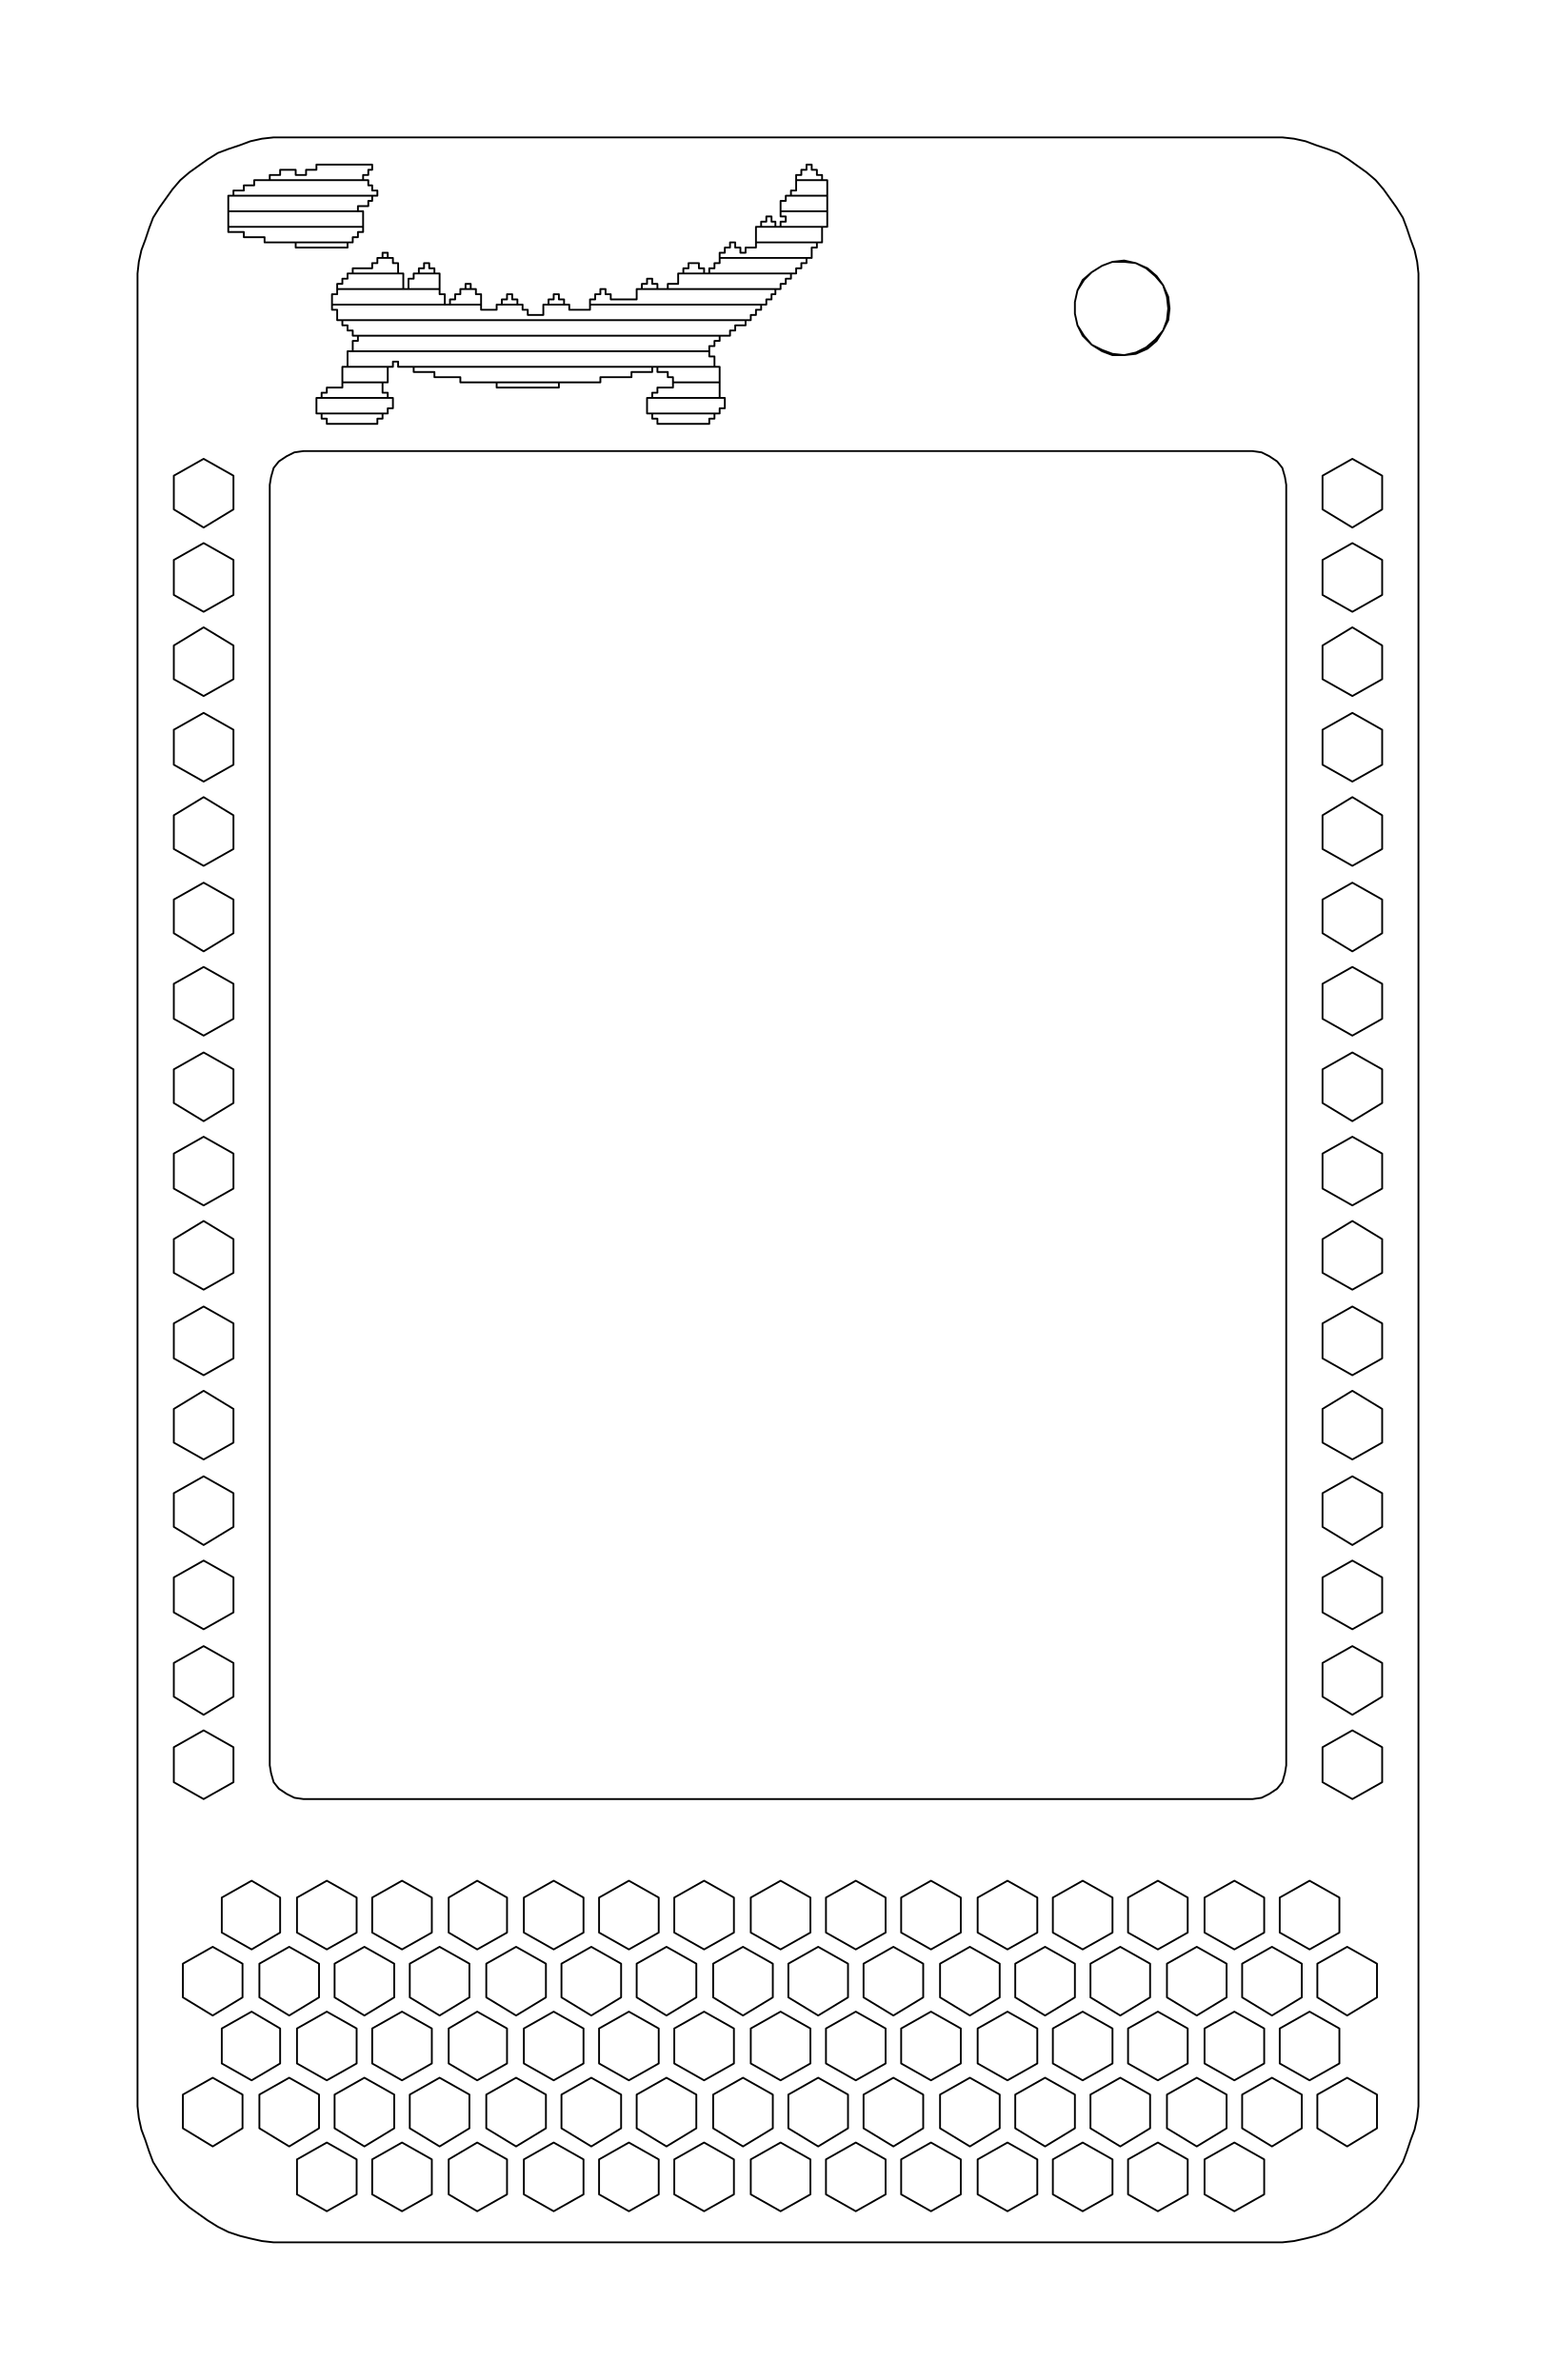
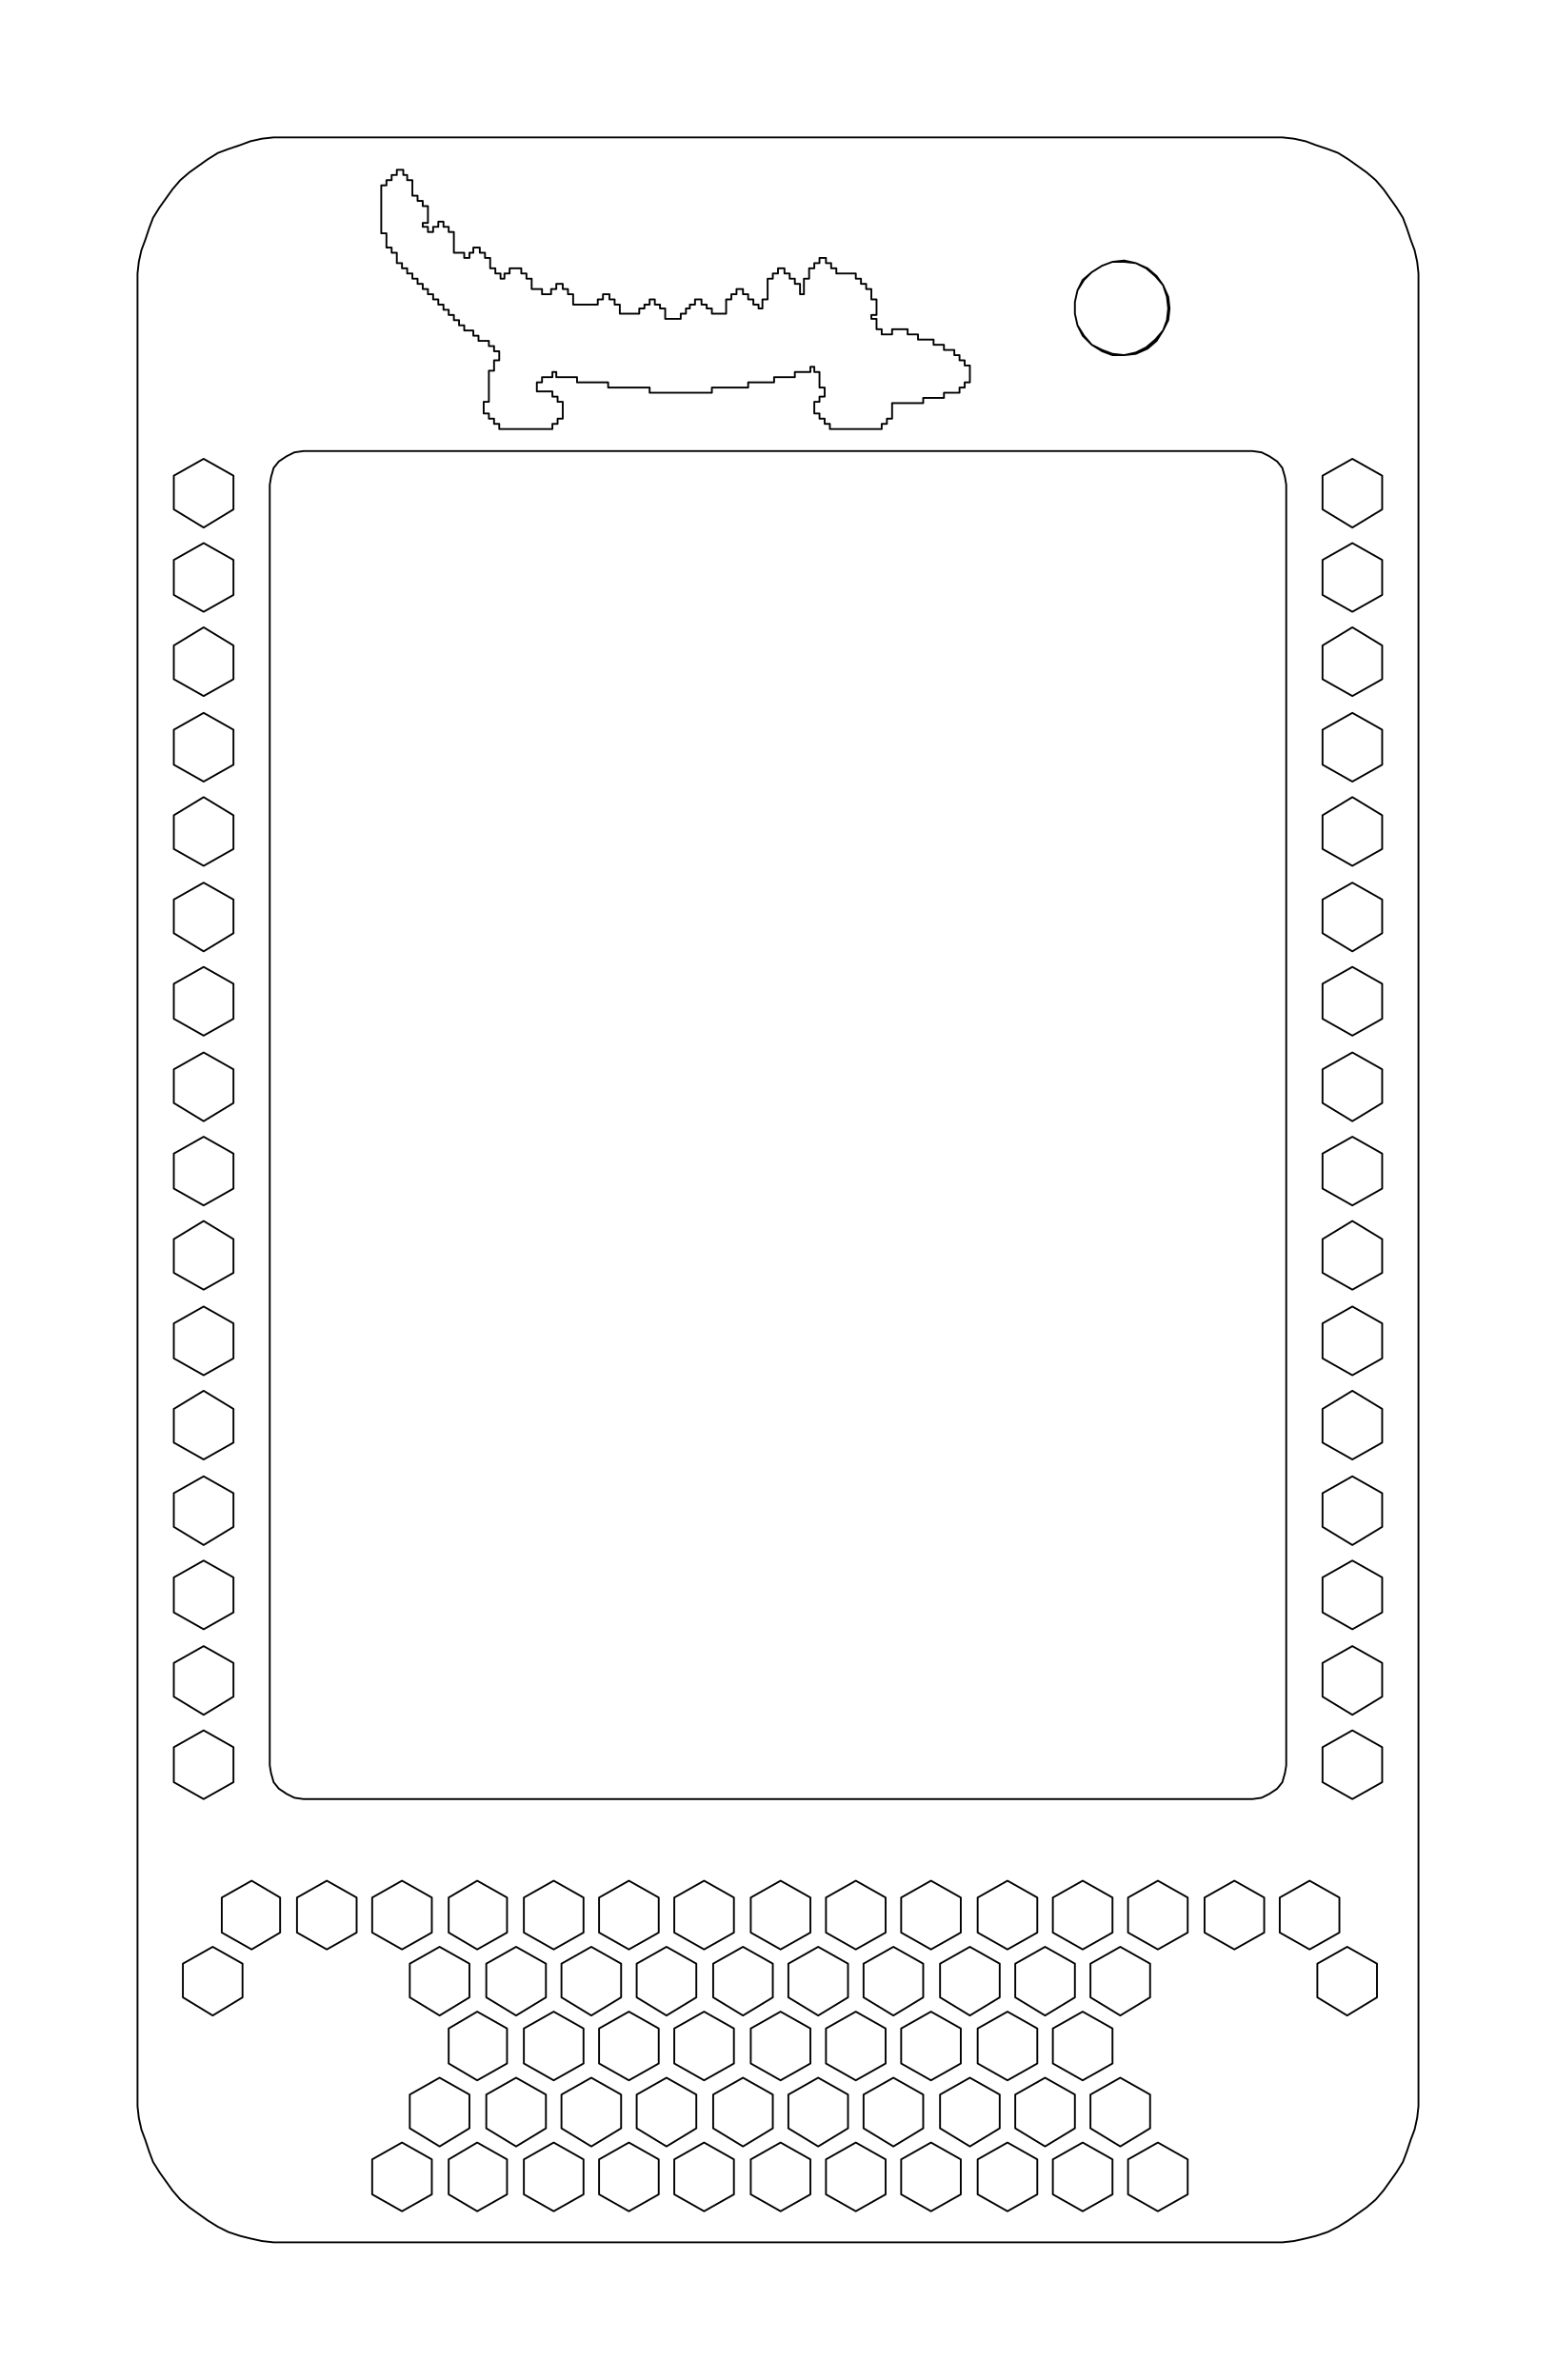
<svg xmlns="http://www.w3.org/2000/svg" viewBox="0 0 1200.0 1836.2" width="1200" height="1836" fill="none" stroke="currentColor" stroke-linecap="round" stroke-linejoin="round" role="img">
-   <path id="case-front-face-vis" d="M106 1616L106 220 M901 238L900 229L897 220L891 213L884 207L876 203L867 202L858 202L850 205L842 210L836 216L831 224L829 233L829 242L831 251L836 259L842 266L850 270L858 273L867 274L876 272L884 268L891 262L897 255L900 247L901 238 M106 220L106 211L107 202L109 193L112 185L115 176L118 168L123 160L128 153L133 146L139 139L146 133L153 128L160 123L168 118L176 115L185 112L193 109L202 107L211 106L220 106 M220 106L980 106 M980 106L989 106L998 107L1007 109L1015 112L1024 115L1032 118L1040 123L1047 128L1054 133L1061 139L1067 146L1072 153L1077 160L1082 168L1085 176L1088 185L1091 193L1093 202L1094 211L1094 220 M1094 1616L1094 220 M1094 1616L1094 1625L1093 1634L1091 1643L1088 1651L1085 1660L1082 1668L1077 1676L1072 1683L1067 1690L1061 1697L1054 1703L1047 1708L1040 1713L1032 1718L1024 1722L1015 1725L1007 1727L998 1729L989 1730L980 1730 M220 1730L980 1730 M220 1730L211 1730L202 1729L193 1727L185 1725L176 1722L168 1718L160 1713L153 1708L146 1703L139 1697L133 1690L128 1683L123 1676L118 1668L115 1660L112 1651L109 1643L107 1634L106 1625L106 1616 M164 1603L141 1616 M141 1616L141 1642 M141 1642L164 1656 M164 1656L187 1642 M187 1642L187 1616 M187 1616L164 1603 M223 1603L200 1616 M200 1616L200 1642 M200 1642L223 1656 M223 1656L246 1642 M246 1642L246 1616 M246 1616L223 1603 M164 1502L141 1515 M141 1515L141 1541 M141 1541L164 1555 M164 1555L187 1541 M187 1541L187 1515 M187 1515L164 1502 M194 1552L171 1565 M171 1565L171 1592 M171 1592L194 1605 M194 1605L216 1592 M216 1592L216 1565 M216 1565L194 1552 M223 1502L200 1515 M200 1515L200 1541 M200 1541L223 1555 M223 1555L246 1541 M246 1541L246 1515 M246 1515L223 1502 M252 1653L229 1666 M229 1666L229 1693 M229 1693L252 1706 M252 1706L275 1693 M275 1693L275 1666 M275 1666L252 1653 M281 1603L258 1616 M258 1616L258 1642 M258 1642L281 1656 M281 1656L304 1642 M304 1642L304 1616 M304 1616L281 1603 M310 1653L287 1666 M287 1666L287 1693 M287 1693L310 1706 M310 1706L333 1693 M333 1693L333 1666 M333 1666L310 1653 M339 1603L316 1616 M316 1616L316 1642 M316 1642L339 1656 M339 1656L362 1642 M362 1642L362 1616 M362 1616L339 1603 M252 1552L229 1565 M229 1565L229 1592 M229 1592L252 1605 M252 1605L275 1592 M275 1592L275 1565 M275 1565L252 1552 M281 1502L258 1515 M258 1515L258 1541 M258 1541L281 1555 M281 1555L304 1541 M304 1541L304 1515 M304 1515L281 1502 M310 1552L287 1565 M287 1565L287 1592 M287 1592L310 1605 M310 1605L333 1592 M333 1592L333 1565 M333 1565L310 1552 M339 1502L316 1515 M316 1515L316 1541 M316 1541L339 1555 M339 1555L362 1541 M362 1541L362 1515 M362 1515L339 1502 M194 1451L171 1464 M171 1464L171 1491 M171 1491L194 1504 M194 1504L216 1491 M216 1491L216 1464 M216 1464L194 1451 M157 1335L134 1348 M134 1348L134 1375 M134 1375L157 1388 M157 1388L180 1375 M180 1375L180 1348 M180 1348L157 1335 M252 1451L229 1464 M229 1464L229 1491 M229 1491L252 1504 M252 1504L275 1491 M275 1491L275 1464 M275 1464L252 1451 M310 1451L287 1464 M287 1464L287 1491 M287 1491L310 1504 M310 1504L333 1491 M333 1491L333 1464 M333 1464L310 1451 M368 1653L346 1666 M346 1666L346 1693 M346 1693L368 1706 M368 1706L391 1693 M391 1693L391 1666 M391 1666L368 1653 M398 1603L375 1616 M375 1616L375 1642 M375 1642L398 1656 M398 1656L421 1642 M421 1642L421 1616 M421 1616L398 1603 M427 1653L404 1666 M404 1666L404 1693 M404 1693L427 1706 M427 1706L450 1693 M450 1693L450 1666 M450 1666L427 1653 M456 1603L433 1616 M433 1616L433 1642 M433 1642L456 1656 M456 1656L479 1642 M479 1642L479 1616 M479 1616L456 1603 M368 1552L346 1565 M346 1565L346 1592 M346 1592L368 1605 M368 1605L391 1592 M391 1592L391 1565 M391 1565L368 1552 M398 1502L375 1515 M375 1515L375 1541 M375 1541L398 1555 M398 1555L421 1541 M421 1541L421 1515 M421 1515L398 1502 M427 1552L404 1565 M404 1565L404 1592 M404 1592L427 1605 M427 1605L450 1592 M450 1592L450 1565 M450 1565L427 1552 M456 1502L433 1515 M433 1515L433 1541 M433 1541L456 1555 M456 1555L479 1541 M479 1541L479 1515 M479 1515L456 1502 M485 1653L462 1666 M462 1666L462 1693 M462 1693L485 1706 M485 1706L508 1693 M508 1693L508 1666 M508 1666L485 1653 M514 1603L491 1616 M491 1616L491 1642 M491 1642L514 1656 M514 1656L537 1642 M537 1642L537 1616 M537 1616L514 1603 M543 1653L520 1666 M520 1666L520 1693 M520 1693L543 1706 M543 1706L566 1693 M566 1693L566 1666 M566 1666L543 1653 M573 1603L550 1616 M550 1616L550 1642 M550 1642L573 1656 M573 1656L596 1642 M596 1642L596 1616 M596 1616L573 1603 M485 1552L462 1565 M462 1565L462 1592 M462 1592L485 1605 M485 1605L508 1592 M508 1592L508 1565 M508 1565L485 1552 M514 1502L491 1515 M491 1515L491 1541 M491 1541L514 1555 M514 1555L537 1541 M537 1541L537 1515 M537 1515L514 1502 M543 1552L520 1565 M520 1565L520 1592 M520 1592L543 1605 M543 1605L566 1592 M566 1592L566 1565 M566 1565L543 1552 M573 1502L550 1515 M550 1515L550 1541 M550 1541L573 1555 M573 1555L596 1541 M596 1541L596 1515 M596 1515L573 1502 M368 1451L346 1464 M346 1464L346 1491 M346 1491L368 1504 M368 1504L391 1491 M391 1491L391 1464 M391 1464L368 1451 M427 1451L404 1464 M404 1464L404 1491 M404 1491L427 1504 M427 1504L450 1491 M450 1491L450 1464 M450 1464L427 1451 M485 1451L462 1464 M462 1464L462 1491 M462 1491L485 1504 M485 1504L508 1491 M508 1491L508 1464 M508 1464L485 1451 M543 1451L520 1464 M520 1464L520 1491 M520 1491L543 1504 M543 1504L566 1491 M566 1491L566 1464 M566 1464L543 1451 M157 1270L134 1283 M134 1283L134 1309 M134 1309L157 1323 M157 1323L180 1309 M180 1309L180 1283 M180 1283L157 1270 M157 1204L134 1217 M134 1217L134 1244 M134 1244L157 1257 M157 1257L180 1244 M180 1244L180 1217 M180 1217L157 1204 M157 1139L134 1152 M134 1152L134 1178 M134 1178L157 1192 M157 1192L180 1178 M180 1178L180 1152 M180 1152L157 1139 M157 1073L134 1087 M134 1087L134 1113 M134 1113L157 1126 M157 1126L180 1113 M180 1113L180 1087 M180 1087L157 1073 M157 1008L134 1021 M134 1021L134 1048 M134 1048L157 1061 M157 1061L180 1048 M180 1048L180 1021 M180 1021L157 1008 M157 942L134 956 M134 956L134 982 M134 982L157 995 M157 995L180 982 M180 982L180 956 M180 956L157 942 M602 1653L579 1666 M579 1666L579 1693 M579 1693L602 1706 M602 1706L625 1693 M625 1693L625 1666 M625 1666L602 1653 M660 1653L637 1666 M637 1666L637 1693 M637 1693L660 1706 M660 1706L683 1693 M683 1693L683 1666 M683 1666L660 1653 M631 1603L608 1616 M608 1616L608 1642 M608 1642L631 1656 M631 1656L654 1642 M654 1642L654 1616 M654 1616L631 1603 M718 1653L695 1666 M695 1666L695 1693 M695 1693L718 1706 M718 1706L741 1693 M741 1693L741 1666 M741 1666L718 1653 M689 1603L666 1616 M666 1616L666 1642 M666 1642L689 1656 M689 1656L712 1642 M712 1642L712 1616 M712 1616L689 1603 M602 1552L579 1565 M579 1565L579 1592 M579 1592L602 1605 M602 1605L625 1592 M625 1592L625 1565 M625 1565L602 1552 M660 1552L637 1565 M637 1565L637 1592 M637 1592L660 1605 M660 1605L683 1592 M683 1592L683 1565 M683 1565L660 1552 M631 1502L608 1515 M608 1515L608 1541 M608 1541L631 1555 M631 1555L654 1541 M654 1541L654 1515 M654 1515L631 1502 M718 1552L695 1565 M695 1565L695 1592 M695 1592L718 1605 M718 1605L741 1592 M741 1592L741 1565 M741 1565L718 1552 M689 1502L666 1515 M666 1515L666 1541 M666 1541L689 1555 M689 1555L712 1541 M712 1541L712 1515 M712 1515L689 1502 M777 1653L754 1666 M754 1666L754 1693 M754 1693L777 1706 M777 1706L800 1693 M800 1693L800 1666 M800 1666L777 1653 M748 1603L725 1616 M725 1616L725 1642 M725 1642L748 1656 M748 1656L771 1642 M771 1642L771 1616 M771 1616L748 1603 M835 1653L812 1666 M812 1666L812 1693 M812 1693L835 1706 M835 1706L858 1693 M858 1693L858 1666 M858 1666L835 1653 M806 1603L783 1616 M783 1616L783 1642 M783 1642L806 1656 M806 1656L829 1642 M829 1642L829 1616 M829 1616L806 1603 M777 1552L754 1565 M754 1565L754 1592 M754 1592L777 1605 M777 1605L800 1592 M800 1592L800 1565 M800 1565L777 1552 M748 1502L725 1515 M725 1515L725 1541 M725 1541L748 1555 M748 1555L771 1541 M771 1541L771 1515 M771 1515L748 1502 M835 1552L812 1565 M812 1565L812 1592 M812 1592L835 1605 M835 1605L858 1592 M858 1592L858 1565 M858 1565L835 1552 M806 1502L783 1515 M783 1515L783 1541 M783 1541L806 1555 M806 1555L829 1541 M829 1541L829 1515 M829 1515L806 1502 M602 1451L579 1464 M579 1464L579 1491 M579 1491L602 1504 M602 1504L625 1491 M625 1491L625 1464 M625 1464L602 1451 M660 1451L637 1464 M637 1464L637 1491 M637 1491L660 1504 M660 1504L683 1491 M683 1491L683 1464 M683 1464L660 1451 M718 1451L695 1464 M695 1464L695 1491 M695 1491L718 1504 M718 1504L741 1491 M741 1491L741 1464 M741 1464L718 1451 M777 1451L754 1464 M754 1464L754 1491 M754 1491L777 1504 M777 1504L800 1491 M800 1491L800 1464 M800 1464L777 1451 M835 1451L812 1464 M812 1464L812 1491 M812 1491L835 1504 M835 1504L858 1491 M858 1491L858 1464 M858 1464L835 1451 M893 1653L870 1666 M870 1666L870 1693 M870 1693L893 1706 M893 1706L916 1693 M916 1693L916 1666 M916 1666L893 1653 M864 1603L841 1616 M841 1616L841 1642 M841 1642L864 1656 M864 1656L887 1642 M887 1642L887 1616 M887 1616L864 1603 M952 1653L929 1666 M929 1666L929 1693 M929 1693L952 1706 M952 1706L975 1693 M975 1693L975 1666 M975 1666L952 1653 M923 1603L900 1616 M900 1616L900 1642 M900 1642L923 1656 M923 1656L946 1642 M946 1642L946 1616 M946 1616L923 1603 M893 1552L870 1565 M870 1565L870 1592 M870 1592L893 1605 M893 1605L916 1592 M916 1592L916 1565 M916 1565L893 1552 M864 1502L841 1515 M841 1515L841 1541 M841 1541L864 1555 M864 1555L887 1541 M887 1541L887 1515 M887 1515L864 1502 M952 1552L929 1565 M929 1565L929 1592 M929 1592L952 1605 M952 1605L975 1592 M975 1592L975 1565 M975 1565L952 1552 M923 1502L900 1515 M900 1515L900 1541 M900 1541L923 1555 M923 1555L946 1541 M946 1541L946 1515 M946 1515L923 1502 M981 1603L958 1616 M958 1616L958 1642 M958 1642L981 1656 M981 1656L1004 1642 M1004 1642L1004 1616 M1004 1616L981 1603 M1039 1603L1016 1616 M1016 1616L1016 1642 M1016 1642L1039 1656 M1039 1656L1062 1642 M1062 1642L1062 1616 M1062 1616L1039 1603 M1010 1552L987 1565 M987 1565L987 1592 M987 1592L1010 1605 M1010 1605L1033 1592 M1033 1592L1033 1565 M1033 1565L1010 1552 M981 1502L958 1515 M958 1515L958 1541 M958 1541L981 1555 M981 1555L1004 1541 M1004 1541L1004 1515 M1004 1515L981 1502 M1039 1502L1016 1515 M1016 1515L1016 1541 M1016 1541L1039 1555 M1039 1555L1062 1541 M1062 1541L1062 1515 M1062 1515L1039 1502 M893 1451L870 1464 M870 1464L870 1491 M870 1491L893 1504 M893 1504L916 1491 M916 1491L916 1464 M916 1464L893 1451 M952 1451L929 1464 M929 1464L929 1491 M929 1491L952 1504 M952 1504L975 1491 M975 1491L975 1464 M975 1464L952 1451 M1010 1451L987 1464 M987 1464L987 1491 M987 1491L1010 1504 M1010 1504L1033 1491 M1033 1491L1033 1464 M1033 1464L1010 1451 M1043 1335L1020 1348 M1020 1348L1020 1375 M1020 1375L1043 1388 M1043 1388L1066 1375 M1066 1375L1066 1348 M1066 1348L1043 1335 M1043 1270L1020 1283 M1020 1283L1020 1309 M1020 1309L1043 1323 M1043 1323L1066 1309 M1066 1309L1066 1283 M1066 1283L1043 1270 M1043 1204L1020 1217 M1020 1217L1020 1244 M1020 1244L1043 1257 M1043 1257L1066 1244 M1066 1244L1066 1217 M1066 1217L1043 1204 M1043 1139L1020 1152 M1020 1152L1020 1178 M1020 1178L1043 1192 M1043 1192L1066 1178 M1066 1178L1066 1152 M1066 1152L1043 1139 M1043 1073L1020 1087 M1020 1087L1020 1113 M1020 1113L1043 1126 M1043 1126L1066 1113 M1066 1113L1066 1087 M1066 1087L1043 1073 M1043 1008L1020 1021 M1020 1021L1020 1048 M1020 1048L1043 1061 M1043 1061L1066 1048 M1066 1048L1066 1021 M1066 1021L1043 1008 M1043 942L1020 956 M1020 956L1020 982 M1020 982L1043 995 M1043 995L1066 982 M1066 982L1066 956 M1066 956L1043 942 M157 877L134 890 M134 890L134 917 M134 917L157 930 M157 930L180 917 M180 917L180 890 M180 890L157 877 M157 812L134 825 M134 825L134 851 M134 851L157 865 M157 865L180 851 M180 851L180 825 M180 825L157 812 M157 746L134 759 M134 759L134 786 M134 786L157 799 M157 799L180 786 M180 786L180 759 M180 759L157 746 M157 681L134 694 M134 694L134 720 M134 720L157 734 M157 734L180 720 M180 720L180 694 M180 694L157 681 M157 615L134 629 M134 629L134 655 M134 655L157 668 M157 668L180 655 M180 655L180 629 M180 629L157 615 M157 550L134 563 M134 563L134 590 M134 590L157 603 M157 603L180 590 M180 590L180 563 M180 563L157 550 M157 484L134 498 M134 498L134 524 M134 524L157 537 M157 537L180 524 M180 524L180 498 M180 498L157 484 M157 419L134 432 M134 432L134 459 M134 459L157 472 M157 472L180 459 M180 459L180 432 M180 432L157 419 M157 354L134 367 M134 367L134 393 M134 393L157 407 M157 407L180 393 M180 393L180 367 M180 367L157 354 M248 323L252 323 M252 323L252 327 M252 327L291 327 M291 323L291 327 M291 323L295 323 M295 319L295 323 M248 319L295 319 M248 319L248 323 M244 319L299 319 M299 315L299 319 M299 315L303 315 M303 307L303 315 M244 307L303 307 M244 307L244 319 M176 179L188 179 M188 179L188 183 M188 183L204 183 M204 183L204 187 M204 187L272 187 M272 183L272 187 M272 183L276 183 M276 179L276 183 M276 179L280 179 M280 175L280 179 M176 175L280 175 M176 175L176 179 M176 175L280 175 M280 163L280 175 M176 163L280 163 M176 163L176 175 M248 307L299 307 M299 303L299 307 M295 303L299 303 M295 295L295 303 M264 295L295 295 M264 295L264 299 M252 299L264 299 M252 299L252 303 M248 303L252 303 M248 303L248 307 M264 295L299 295 M299 283L299 295 M264 283L299 283 M264 283L264 295 M264 215L264 219 M260 219L264 219 M260 219L260 223 M260 223L311 223 M311 215L311 223 M311 215L311 215 M311 211L311 215 M268 211L311 211 M268 211L268 215 M264 215L268 215 M256 235L343 235 M343 227L343 235 M339 227L343 227 M339 223L339 227 M260 223L339 223 M260 223L260 227 M256 227L260 227 M256 227L256 235 M315 215L315 223 M315 223L339 223 M339 211L339 223 M319 211L339 211 M319 211L319 215 M315 215L319 215 M228 191L268 191 M268 187L268 191 M228 187L268 187 M228 187L228 191 M176 163L276 163 M276 159L276 163 M276 159L284 159 M284 155L284 159 M284 155L287 155 M287 151L287 155 M176 151L287 151 M176 151L176 163 M272 207L272 211 M272 211L307 211 M307 203L307 211 M303 203L307 203 M303 199L303 203 M291 199L303 199 M291 199L291 203 M287 203L291 203 M287 203L287 207 M272 207L287 207 M180 151L291 151 M291 147L291 151 M287 147L291 147 M287 143L287 147 M284 143L287 143 M284 139L284 143 M196 139L284 139 M196 139L196 143 M188 143L196 143 M188 143L188 147 M180 147L188 147 M180 147L180 151 M236 131L236 135 M228 135L236 135 M228 131L228 135 M216 131L228 131 M216 131L216 135 M208 135L216 135 M208 135L208 139 M208 139L280 139 M280 135L280 139 M280 135L284 135 M284 131L284 135 M284 131L287 131 M287 127L287 131 M244 127L287 127 M244 127L244 131 M236 131L244 131 M295 199L299 199 M299 195L299 199 M295 195L299 195 M295 195L295 199 M323 211L335 211 M335 207L335 211 M331 207L335 207 M331 203L331 207 M327 203L331 203 M327 203L327 207 M323 207L327 207 M323 207L323 211 M503 323L507 323 M507 323L507 327 M507 327L547 327 M547 323L547 327 M547 323L551 323 M551 319L551 323 M503 319L551 319 M503 319L503 323 M499 319L555 319 M555 315L555 319 M555 315L559 315 M559 307L559 315 M499 307L559 307 M499 307L499 319 M383 299L431 299 M431 295L431 299 M383 295L431 295 M383 295L383 299 M319 287L335 287 M335 287L335 291 M335 291L355 291 M355 291L355 295 M355 295L463 295 M463 291L463 295 M463 291L487 291 M487 287L487 291 M487 287L503 287 M503 283L503 287 M319 283L503 283 M319 283L319 287 M268 283L303 283 M303 279L303 283 M303 279L307 279 M307 279L307 283 M307 283L551 283 M551 279L551 283 M551 279L551 279 M551 275L551 279 M547 275L551 275 M547 271L547 275 M268 271L547 271 M268 271L268 283 M272 263L272 271 M272 271L547 271 M547 267L547 271 M547 267L551 267 M551 263L551 267 M551 263L555 263 M555 259L555 263 M276 259L555 259 M276 259L276 263 M272 263L276 263 M347 231L347 235 M347 235L371 235 M371 231L371 235 M371 231L371 231 M371 227L371 231 M367 227L371 227 M367 223L367 227 M355 223L367 223 M355 223L355 227 M351 227L355 227 M351 227L351 231 M347 231L351 231 M359 223L363 223 M363 219L363 223 M359 219L363 219 M359 219L359 223 M387 235L399 235 M399 231L399 235 M395 231L399 231 M395 227L395 231 M391 227L395 227 M391 227L391 231 M387 231L391 231 M387 231L387 235 M264 251L268 251 M268 251L268 255 M268 255L272 255 M272 255L272 259 M272 259L563 259 M563 255L563 259 M563 255L567 255 M567 251L567 255 M567 251L575 251 M575 247L575 251 M264 247L575 247 M264 247L264 251 M407 239L407 243 M403 239L407 239 M403 235L403 239 M383 235L403 235 M383 235L383 239 M371 239L383 239 M371 235L371 239 M256 235L371 235 M256 235L256 239 M256 239L260 239 M260 239L260 247 M260 247L579 247 M579 243L579 247 M579 243L583 243 M583 239L583 243 M583 239L587 239 M587 235L587 239 M455 235L587 235 M455 235L455 239 M439 239L455 239 M439 235L439 239 M419 235L439 235 M419 235L419 243 M407 243L419 243 M423 235L435 235 M435 231L435 235 M431 231L435 231 M431 227L431 231 M427 227L431 227 M427 227L427 231 M423 231L427 231 M423 231L423 235 M507 299L507 303 M503 303L507 303 M503 303L503 307 M503 307L555 307 M555 303L555 307 M555 303L555 303 M555 295L555 303 M519 295L555 295 M519 295L519 299 M507 299L519 299 M507 287L515 287 M515 287L515 291 M515 291L519 291 M519 291L519 295 M519 295L555 295 M555 291L555 295 M555 291L555 291 M555 287L555 291 M555 287L555 287 M555 283L555 287 M507 283L555 283 M507 283L507 287 M495 223L507 223 M507 219L507 223 M503 219L507 219 M503 215L503 219 M499 215L503 215 M499 215L499 219 M495 219L499 219 M495 219L495 223 M471 227L471 231 M467 227L471 227 M467 223L467 227 M463 223L467 223 M463 223L463 227 M459 227L463 227 M459 227L459 231 M455 231L459 231 M455 231L455 235 M455 235L591 235 M591 231L591 235 M591 231L595 231 M595 227L595 231 M595 227L598 227 M598 223L598 227 M491 223L598 223 M491 223L491 231 M471 231L491 231 M515 219L515 223 M515 223L602 223 M602 219L602 223 M602 219L606 219 M606 215L606 219 M606 215L610 215 M610 211L610 215 M523 211L610 211 M523 211L523 219 M515 219L523 219 M527 211L543 211 M543 207L543 211 M539 207L543 207 M539 203L539 207 M531 203L539 203 M531 203L531 207 M527 207L531 207 M527 207L527 211 M551 203L551 207 M547 207L551 207 M547 207L547 211 M547 211L614 211 M614 207L614 211 M614 207L618 207 M618 203L618 207 M618 203L622 203 M622 199L622 203 M555 199L622 199 M555 199L555 203 M551 203L555 203 M555 199L626 199 M626 195L626 199 M626 195L626 195 M626 191L626 195 M626 191L630 191 M630 187L630 191 M583 187L630 187 M583 187L583 191 M575 191L583 191 M575 191L575 195 M571 195L575 195 M571 191L571 195 M567 191L571 191 M567 187L567 191 M563 187L567 187 M563 187L563 191 M559 191L563 191 M559 191L559 195 M555 195L559 195 M555 195L555 199 M587 175L598 175 M598 171L598 175 M595 171L598 171 M595 167L595 171 M591 167L595 167 M591 167L591 171 M587 171L591 171 M587 171L587 175 M234 1388L227 1387L221 1384L215 1380L211 1375L209 1368L208 1362 M234 1388L966 1388 M992 1362L991 1368L989 1375L985 1380L979 1384L973 1387L966 1388 M992 1362L992 374 M966 348L973 349L979 352L985 356L989 361L991 368L992 374 M234 348L966 348 M208 374L209 368L211 361L215 356L221 352L227 349L234 348 M208 1362L208 374 M1043 877L1020 890 M1020 890L1020 917 M1020 917L1043 930 M1043 930L1066 917 M1066 917L1066 890 M1066 890L1043 877 M1043 812L1020 825 M1020 825L1020 851 M1020 851L1043 865 M1043 865L1066 851 M1066 851L1066 825 M1066 825L1043 812 M1043 746L1020 759 M1020 759L1020 786 M1020 786L1043 799 M1043 799L1066 786 M1066 786L1066 759 M1066 759L1043 746 M1043 681L1020 694 M1020 694L1020 720 M1020 720L1043 734 M1043 734L1066 720 M1066 720L1066 694 M1066 694L1043 681 M1043 615L1020 629 M1020 629L1020 655 M1020 655L1043 668 M1043 668L1066 655 M1066 655L1066 629 M1066 629L1043 615 M1043 550L1020 563 M1020 563L1020 590 M1020 590L1043 603 M1043 603L1066 590 M1066 590L1066 563 M1066 563L1043 550 M583 187L634 187 M634 175L634 187 M583 175L634 175 M583 175L583 187 M602 167L606 167 M606 167L606 171 M602 171L606 171 M602 171L602 175 M602 175L638 175 M638 163L638 175 M602 163L638 163 M602 163L602 167 M602 155L602 163 M602 163L638 163 M638 151L638 163 M606 151L638 151 M606 151L606 155 M602 155L606 155 M610 147L610 151 M610 151L638 151 M638 147L638 151 M638 147L638 147 M638 139L638 147 M614 139L638 139 M614 139L614 147 M610 147L614 147 M614 139L634 139 M634 135L634 139 M630 135L634 135 M630 131L630 135 M626 131L630 131 M626 127L626 131 M622 127L626 127 M622 127L622 131 M618 131L622 131 M618 131L618 135 M614 135L618 135 M614 135L614 139 M1043 484L1020 498 M1020 498L1020 524 M1020 524L1043 537 M1043 537L1066 524 M1066 524L1066 498 M1066 498L1043 484 M1043 419L1020 432 M1020 432L1020 459 M1020 459L1043 472 M1043 472L1066 459 M1066 459L1066 432 M1066 432L1043 419 M1043 354L1020 367 M1020 367L1020 393 M1020 393L1043 407 M1043 407L1066 393 M1066 393L1066 367 M1066 367L1043 354 M902 238L901 229L897 220L892 213L885 207L876 203L867 201L858 202L850 205L842 210L835 216L831 224L829 233L829 242L831 251L835 259L842 266L850 271L858 274L867 274L876 273L885 269L892 263L897 255L901 247L902 238" stroke-width="1.4" vector-effect="non-scaling-stroke" />
+   <path id="case-front-face-vis" d="M106 1616L106 220 M901 238L900 229L897 220L891 213L884 207L876 203L867 202L858 202L850 205L842 210L836 216L831 224L829 233L829 242L831 251L836 259L842 266L850 270L858 273L867 274L876 272L884 268L891 262L897 255L900 247L901 238 M106 220L106 211L107 202L109 193L112 185L115 176L118 168L123 160L128 153L133 146L139 139L146 133L153 128L160 123L168 118L176 115L185 112L193 109L202 107L211 106L220 106 M220 106L980 106 M980 106L989 106L998 107L1007 109L1015 112L1024 115L1032 118L1040 123L1047 128L1054 133L1061 139L1067 146L1072 153L1077 160L1082 168L1085 176L1088 185L1091 193L1093 202L1094 211L1094 220 M1094 1616L1094 220 M1094 1616L1094 1625L1093 1634L1091 1643L1088 1651L1085 1660L1082 1668L1077 1676L1072 1683L1067 1690L1061 1697L1054 1703L1047 1708L1040 1713L1032 1718L1024 1722L1015 1725L1007 1727L998 1729L989 1730L980 1730 M220 1730L980 1730 M220 1730L211 1730L202 1729L193 1727L185 1725L176 1722L168 1718L160 1713L153 1708L146 1703L139 1697L133 1690L128 1683L123 1676L118 1668L115 1660L112 1651L109 1643L107 1634L106 1625L106 1616 M164 1502L141 1515 M141 1515L141 1541 M141 1541L164 1555 M164 1555L187 1541 M187 1541L187 1515 M187 1515L164 1502 M310 1653L287 1666 M287 1666L287 1693 M287 1693L310 1706 M310 1706L333 1693 M333 1693L333 1666 M333 1666L310 1653 M339 1603L316 1616 M316 1616L316 1642 M316 1642L339 1656 M339 1656L362 1642 M362 1642L362 1616 M362 1616L339 1603 M339 1502L316 1515 M316 1515L316 1541 M316 1541L339 1555 M339 1555L362 1541 M362 1541L362 1515 M362 1515L339 1502 M194 1451L171 1464 M171 1464L171 1491 M171 1491L194 1504 M194 1504L216 1491 M216 1491L216 1464 M216 1464L194 1451 M157 1335L134 1348 M134 1348L134 1375 M134 1375L157 1388 M157 1388L180 1375 M180 1375L180 1348 M180 1348L157 1335 M252 1451L229 1464 M229 1464L229 1491 M229 1491L252 1504 M252 1504L275 1491 M275 1491L275 1464 M275 1464L252 1451 M310 1451L287 1464 M287 1464L287 1491 M287 1491L310 1504 M310 1504L333 1491 M333 1491L333 1464 M333 1464L310 1451 M368 1653L346 1666 M346 1666L346 1693 M346 1693L368 1706 M368 1706L391 1693 M391 1693L391 1666 M391 1666L368 1653 M398 1603L375 1616 M375 1616L375 1642 M375 1642L398 1656 M398 1656L421 1642 M421 1642L421 1616 M421 1616L398 1603 M427 1653L404 1666 M404 1666L404 1693 M404 1693L427 1706 M427 1706L450 1693 M450 1693L450 1666 M450 1666L427 1653 M456 1603L433 1616 M433 1616L433 1642 M433 1642L456 1656 M456 1656L479 1642 M479 1642L479 1616 M479 1616L456 1603 M368 1552L346 1565 M346 1565L346 1592 M346 1592L368 1605 M368 1605L391 1592 M391 1592L391 1565 M391 1565L368 1552 M398 1502L375 1515 M375 1515L375 1541 M375 1541L398 1555 M398 1555L421 1541 M421 1541L421 1515 M421 1515L398 1502 M427 1552L404 1565 M404 1565L404 1592 M404 1592L427 1605 M427 1605L450 1592 M450 1592L450 1565 M450 1565L427 1552 M456 1502L433 1515 M433 1515L433 1541 M433 1541L456 1555 M456 1555L479 1541 M479 1541L479 1515 M479 1515L456 1502 M485 1653L462 1666 M462 1666L462 1693 M462 1693L485 1706 M485 1706L508 1693 M508 1693L508 1666 M508 1666L485 1653 M514 1603L491 1616 M491 1616L491 1642 M491 1642L514 1656 M514 1656L537 1642 M537 1642L537 1616 M537 1616L514 1603 M543 1653L520 1666 M520 1666L520 1693 M520 1693L543 1706 M543 1706L566 1693 M566 1693L566 1666 M566 1666L543 1653 M573 1603L550 1616 M550 1616L550 1642 M550 1642L573 1656 M573 1656L596 1642 M596 1642L596 1616 M596 1616L573 1603 M485 1552L462 1565 M462 1565L462 1592 M462 1592L485 1605 M485 1605L508 1592 M508 1592L508 1565 M508 1565L485 1552 M514 1502L491 1515 M491 1515L491 1541 M491 1541L514 1555 M514 1555L537 1541 M537 1541L537 1515 M537 1515L514 1502 M543 1552L520 1565 M520 1565L520 1592 M520 1592L543 1605 M543 1605L566 1592 M566 1592L566 1565 M566 1565L543 1552 M573 1502L550 1515 M550 1515L550 1541 M550 1541L573 1555 M573 1555L596 1541 M596 1541L596 1515 M596 1515L573 1502 M368 1451L346 1464 M346 1464L346 1491 M346 1491L368 1504 M368 1504L391 1491 M391 1491L391 1464 M391 1464L368 1451 M427 1451L404 1464 M404 1464L404 1491 M404 1491L427 1504 M427 1504L450 1491 M450 1491L450 1464 M450 1464L427 1451 M485 1451L462 1464 M462 1464L462 1491 M462 1491L485 1504 M485 1504L508 1491 M508 1491L508 1464 M508 1464L485 1451 M543 1451L520 1464 M520 1464L520 1491 M520 1491L543 1504 M543 1504L566 1491 M566 1491L566 1464 M566 1464L543 1451 M157 1270L134 1283 M134 1283L134 1309 M134 1309L157 1323 M157 1323L180 1309 M180 1309L180 1283 M180 1283L157 1270 M157 1204L134 1217 M134 1217L134 1244 M134 1244L157 1257 M157 1257L180 1244 M180 1244L180 1217 M180 1217L157 1204 M157 1139L134 1152 M134 1152L134 1178 M134 1178L157 1192 M157 1192L180 1178 M180 1178L180 1152 M180 1152L157 1139 M157 1073L134 1087 M134 1087L134 1113 M134 1113L157 1126 M157 1126L180 1113 M180 1113L180 1087 M180 1087L157 1073 M157 1008L134 1021 M134 1021L134 1048 M134 1048L157 1061 M157 1061L180 1048 M180 1048L180 1021 M180 1021L157 1008 M157 942L134 956 M134 956L134 982 M134 982L157 995 M157 995L180 982 M180 982L180 956 M180 956L157 942 M602 1653L579 1666 M579 1666L579 1693 M579 1693L602 1706 M602 1706L625 1693 M625 1693L625 1666 M625 1666L602 1653 M660 1653L637 1666 M637 1666L637 1693 M637 1693L660 1706 M660 1706L683 1693 M683 1693L683 1666 M683 1666L660 1653 M631 1603L608 1616 M608 1616L608 1642 M608 1642L631 1656 M631 1656L654 1642 M654 1642L654 1616 M654 1616L631 1603 M718 1653L695 1666 M695 1666L695 1693 M695 1693L718 1706 M718 1706L741 1693 M741 1693L741 1666 M741 1666L718 1653 M689 1603L666 1616 M666 1616L666 1642 M666 1642L689 1656 M689 1656L712 1642 M712 1642L712 1616 M712 1616L689 1603 M602 1552L579 1565 M579 1565L579 1592 M579 1592L602 1605 M602 1605L625 1592 M625 1592L625 1565 M625 1565L602 1552 M660 1552L637 1565 M637 1565L637 1592 M637 1592L660 1605 M660 1605L683 1592 M683 1592L683 1565 M683 1565L660 1552 M631 1502L608 1515 M608 1515L608 1541 M608 1541L631 1555 M631 1555L654 1541 M654 1541L654 1515 M654 1515L631 1502 M718 1552L695 1565 M695 1565L695 1592 M695 1592L718 1605 M718 1605L741 1592 M741 1592L741 1565 M741 1565L718 1552 M689 1502L666 1515 M666 1515L666 1541 M666 1541L689 1555 M689 1555L712 1541 M712 1541L712 1515 M712 1515L689 1502 M777 1653L754 1666 M754 1666L754 1693 M754 1693L777 1706 M777 1706L800 1693 M800 1693L800 1666 M800 1666L777 1653 M748 1603L725 1616 M725 1616L725 1642 M725 1642L748 1656 M748 1656L771 1642 M771 1642L771 1616 M771 1616L748 1603 M835 1653L812 1666 M812 1666L812 1693 M812 1693L835 1706 M835 1706L858 1693 M858 1693L858 1666 M858 1666L835 1653 M806 1603L783 1616 M783 1616L783 1642 M783 1642L806 1656 M806 1656L829 1642 M829 1642L829 1616 M829 1616L806 1603 M777 1552L754 1565 M754 1565L754 1592 M754 1592L777 1605 M777 1605L800 1592 M800 1592L800 1565 M800 1565L777 1552 M748 1502L725 1515 M725 1515L725 1541 M725 1541L748 1555 M748 1555L771 1541 M771 1541L771 1515 M771 1515L748 1502 M835 1552L812 1565 M812 1565L812 1592 M812 1592L835 1605 M835 1605L858 1592 M858 1592L858 1565 M858 1565L835 1552 M806 1502L783 1515 M783 1515L783 1541 M783 1541L806 1555 M806 1555L829 1541 M829 1541L829 1515 M829 1515L806 1502 M602 1451L579 1464 M579 1464L579 1491 M579 1491L602 1504 M602 1504L625 1491 M625 1491L625 1464 M625 1464L602 1451 M660 1451L637 1464 M637 1464L637 1491 M637 1491L660 1504 M660 1504L683 1491 M683 1491L683 1464 M683 1464L660 1451 M718 1451L695 1464 M695 1464L695 1491 M695 1491L718 1504 M718 1504L741 1491 M741 1491L741 1464 M741 1464L718 1451 M777 1451L754 1464 M754 1464L754 1491 M754 1491L777 1504 M777 1504L800 1491 M800 1491L800 1464 M800 1464L777 1451 M835 1451L812 1464 M812 1464L812 1491 M812 1491L835 1504 M835 1504L858 1491 M858 1491L858 1464 M858 1464L835 1451 M893 1653L870 1666 M870 1666L870 1693 M870 1693L893 1706 M893 1706L916 1693 M916 1693L916 1666 M916 1666L893 1653 M864 1603L841 1616 M841 1616L841 1642 M841 1642L864 1656 M864 1656L887 1642 M887 1642L887 1616 M887 1616L864 1603 M864 1502L841 1515 M841 1515L841 1541 M841 1541L864 1555 M864 1555L887 1541 M887 1541L887 1515 M887 1515L864 1502 M1039 1502L1016 1515 M1016 1515L1016 1541 M1016 1541L1039 1555 M1039 1555L1062 1541 M1062 1541L1062 1515 M1062 1515L1039 1502 M893 1451L870 1464 M870 1464L870 1491 M870 1491L893 1504 M893 1504L916 1491 M916 1491L916 1464 M916 1464L893 1451 M952 1451L929 1464 M929 1464L929 1491 M929 1491L952 1504 M952 1504L975 1491 M975 1491L975 1464 M975 1464L952 1451 M1010 1451L987 1464 M987 1464L987 1491 M987 1491L1010 1504 M1010 1504L1033 1491 M1033 1491L1033 1464 M1033 1464L1010 1451 M1043 1335L1020 1348 M1020 1348L1020 1375 M1020 1375L1043 1388 M1043 1388L1066 1375 M1066 1375L1066 1348 M1066 1348L1043 1335 M1043 1270L1020 1283 M1020 1283L1020 1309 M1020 1309L1043 1323 M1043 1323L1066 1309 M1066 1309L1066 1283 M1066 1283L1043 1270 M1043 1204L1020 1217 M1020 1217L1020 1244 M1020 1244L1043 1257 M1043 1257L1066 1244 M1066 1244L1066 1217 M1066 1217L1043 1204 M1043 1139L1020 1152 M1020 1152L1020 1178 M1020 1178L1043 1192 M1043 1192L1066 1178 M1066 1178L1066 1152 M1066 1152L1043 1139 M1043 1073L1020 1087 M1020 1087L1020 1113 M1020 1113L1043 1126 M1043 1126L1066 1113 M1066 1113L1066 1087 M1066 1087L1043 1073 M1043 1008L1020 1021 M1020 1021L1020 1048 M1020 1048L1043 1061 M1043 1061L1066 1048 M1066 1048L1066 1021 M1066 1021L1043 1008 M1043 942L1020 956 M1020 956L1020 982 M1020 982L1043 995 M1043 995L1066 982 M1066 982L1066 956 M1066 956L1043 942 M157 877L134 890 M134 890L134 917 M134 917L157 930 M157 930L180 917 M180 917L180 890 M180 890L157 877 M157 812L134 825 M134 825L134 851 M134 851L157 865 M157 865L180 851 M180 851L180 825 M180 825L157 812 M157 746L134 759 M134 759L134 786 M134 786L157 799 M157 799L180 786 M180 786L180 759 M180 759L157 746 M157 681L134 694 M134 694L134 720 M134 720L157 734 M157 734L180 720 M180 720L180 694 M180 694L157 681 M157 615L134 629 M134 629L134 655 M134 655L157 668 M157 668L180 655 M180 655L180 629 M180 629L157 615 M157 550L134 563 M134 563L134 590 M134 590L157 603 M157 603L180 590 M180 590L180 563 M180 563L157 550 M157 484L134 498 M134 498L134 524 M134 524L157 537 M157 537L180 524 M180 524L180 498 M180 498L157 484 M157 419L134 432 M134 432L134 459 M134 459L157 472 M157 472L180 459 M180 459L180 432 M180 432L157 419 M157 354L134 367 M134 367L134 393 M134 393L157 407 M157 407L180 393 M180 393L180 367 M180 367L157 354 M302 135L302 139 M298 139L302 139 M298 139L298 143 M294 143L298 143 M294 143L294 152 M294 152L294 152 M294 152L294 155 M294 155L294 155 M294 155L294 180 M294 180L298 180 M298 180L298 191 M298 191L302 191 M302 191L302 195 M302 195L306 195 M306 195L306 199 M306 199L306 199 M306 199L306 203 M306 203L310 203 M310 203L310 207 M310 207L314 207 M314 207L314 211 M314 211L318 211 M318 211L318 215 M318 215L322 215 M322 215L322 219 M322 219L326 219 M326 219L326 223 M326 223L330 223 M330 223L330 227 M330 227L334 227 M334 227L334 231 M334 231L338 231 M338 231L338 235 M338 235L342 235 M342 235L342 239 M342 239L346 239 M346 239L346 243 M346 243L350 243 M350 243L350 247 M350 247L354 247 M354 247L354 251 M354 251L358 251 M358 251L358 255 M358 255L365 255 M365 255L365 259 M365 259L369 259 M369 259L369 263 M369 263L377 263 M377 263L377 267 M377 267L381 267 M381 267L381 271 M381 271L385 271 M385 271L385 278 M381 278L385 278 M381 278L381 286 M377 286L381 286 M377 286L377 291 M377 291L377 291 M377 291L377 294 M377 294L377 294 M377 294L377 307 M377 307L377 307 M377 307L377 310 M373 310L377 310 M373 310L373 319 M373 319L377 319 M377 319L377 323 M377 323L381 323 M381 323L381 327 M381 327L385 327 M385 327L385 331 M385 331L426 331 M426 327L426 331 M426 327L430 327 M430 323L430 327 M430 323L434 323 M434 310L434 323 M430 310L434 310 M430 306L430 310 M426 306L430 306 M426 302L426 306 M414 302L426 302 M414 295L414 302 M414 295L418 295 M418 291L418 295 M418 291L426 291 M426 287L426 291 M426 287L429 287 M429 287L429 291 M429 291L445 291 M445 291L445 295 M445 295L469 295 M469 295L469 299 M469 299L501 299 M501 299L501 303 M501 303L549 303 M549 299L549 303 M549 299L577 299 M577 295L577 299 M577 295L597 295 M597 291L597 295 M597 291L613 291 M613 287L613 291 M613 287L625 287 M625 283L625 287 M625 283L628 283 M628 283L628 287 M628 287L632 287 M632 287L632 295 M632 295L632 295 M632 295L632 299 M632 299L636 299 M636 299L636 306 M632 306L636 306 M632 306L632 310 M628 310L632 310 M628 310L628 319 M628 319L632 319 M632 319L632 323 M632 323L636 323 M636 323L636 327 M636 327L640 327 M640 327L640 331 M640 331L680 331 M680 327L680 331 M680 327L684 327 M684 323L684 327 M684 323L688 323 M688 311L688 323 M688 311L712 311 M712 307L712 311 M712 307L728 307 M728 303L728 307 M728 303L740 303 M740 299L740 303 M740 299L744 299 M744 295L744 299 M744 295L748 295 M748 282L748 295 M744 282L748 282 M744 278L744 282 M740 278L744 278 M740 274L740 278 M736 274L740 274 M736 270L736 274 M728 270L736 270 M728 266L728 270 M720 266L728 266 M720 262L720 266 M708 262L720 262 M708 258L708 262 M700 258L708 258 M700 254L700 258 M688 254L700 254 M688 254L688 258 M680 258L688 258 M680 254L680 258 M676 254L680 254 M676 246L676 254 M672 246L676 246 M672 243L672 246 M672 243L676 243 M676 231L676 243 M672 231L676 231 M672 223L672 231 M668 223L672 223 M668 219L668 223 M664 219L668 219 M664 215L664 219 M660 215L664 215 M660 211L660 215 M645 211L660 211 M645 207L645 211 M641 207L645 207 M641 203L641 207 M637 203L641 203 M637 199L637 203 M632 199L637 199 M632 199L632 203 M628 203L632 203 M628 203L628 207 M624 207L628 207 M624 207L624 215 M620 215L624 215 M620 215L620 219 M620 219L620 219 M620 219L620 227 M617 227L620 227 M617 219L617 227 M613 219L617 219 M613 215L613 219 M609 215L613 215 M609 211L609 215 M605 211L609 211 M605 207L605 211 M600 207L605 207 M600 207L600 211 M596 211L600 211 M596 211L596 215 M592 215L596 215 M592 215L592 231 M588 231L592 231 M588 231L588 238 M585 238L588 238 M585 235L585 238 M581 235L585 235 M581 231L581 235 M577 231L581 231 M577 227L577 231 M573 227L577 227 M573 223L573 227 M568 223L573 223 M568 223L568 227 M564 227L568 227 M564 227L564 231 M560 231L564 231 M560 231L560 235 M560 235L560 235 M560 235L560 238 M560 238L560 238 M560 238L560 242 M549 242L560 242 M549 238L549 242 M545 238L549 238 M545 235L545 238 M541 235L545 235 M541 231L541 235 M536 231L541 231 M536 231L536 235 M532 235L536 235 M532 235L532 238 M529 238L532 238 M529 238L529 242 M525 242L529 242 M525 242L525 246 M513 246L525 246 M513 238L513 246 M509 238L513 238 M509 235L509 238 M505 235L509 235 M505 231L505 235 M501 231L505 231 M501 231L501 235 M497 235L501 235 M497 235L497 238 M493 238L497 238 M493 238L493 242 M478 242L493 242 M478 235L478 242 M474 235L478 235 M474 231L474 235 M470 231L474 231 M470 227L470 231 M465 227L470 227 M465 227L465 231 M461 231L465 231 M461 231L461 235 M442 235L461 235 M442 227L442 235 M438 227L442 227 M438 223L438 227 M434 223L438 223 M434 219L434 223 M429 219L434 219 M429 219L429 223 M425 223L429 223 M425 223L425 227 M418 227L425 227 M418 223L418 227 M410 223L418 223 M410 215L410 223 M406 215L410 215 M406 211L406 215 M402 211L406 211 M402 207L402 211 M393 207L402 207 M393 207L393 211 M389 211L393 211 M389 211L389 215 M386 215L389 215 M386 211L386 215 M382 211L386 211 M382 207L382 211 M378 207L382 207 M378 199L378 207 M374 199L378 199 M374 195L374 199 M370 195L374 195 M370 191L370 195 M365 191L370 191 M365 191L365 195 M362 195L365 195 M362 195L362 199 M358 199L362 199 M358 195L358 199 M350 195L358 195 M350 179L350 195 M346 179L350 179 M346 175L346 179 M342 175L346 175 M342 171L342 175 M338 171L342 171 M338 171L338 175 M334 175L338 175 M334 175L334 179 M330 179L334 179 M330 175L330 179 M326 175L330 175 M326 172L326 175 M326 172L330 172 M330 159L330 172 M326 159L330 159 M326 155L326 159 M322 155L326 155 M322 151L322 155 M318 151L322 151 M318 139L318 151 M314 139L318 139 M314 135L314 139 M311 135L314 135 M311 131L311 135 M306 131L311 131 M306 131L306 135 M302 135L306 135 M234 1388L227 1387L221 1384L215 1380L211 1375L209 1368L208 1362 M234 1388L966 1388 M992 1362L991 1368L989 1375L985 1380L979 1384L973 1387L966 1388 M992 1362L992 374 M966 348L973 349L979 352L985 356L989 361L991 368L992 374 M234 348L966 348 M208 374L209 368L211 361L215 356L221 352L227 349L234 348 M208 1362L208 374 M1043 877L1020 890 M1020 890L1020 917 M1020 917L1043 930 M1043 930L1066 917 M1066 917L1066 890 M1066 890L1043 877 M1043 812L1020 825 M1020 825L1020 851 M1020 851L1043 865 M1043 865L1066 851 M1066 851L1066 825 M1066 825L1043 812 M1043 746L1020 759 M1020 759L1020 786 M1020 786L1043 799 M1043 799L1066 786 M1066 786L1066 759 M1066 759L1043 746 M1043 681L1020 694 M1020 694L1020 720 M1020 720L1043 734 M1043 734L1066 720 M1066 720L1066 694 M1066 694L1043 681 M1043 615L1020 629 M1020 629L1020 655 M1020 655L1043 668 M1043 668L1066 655 M1066 655L1066 629 M1066 629L1043 615 M1043 550L1020 563 M1020 563L1020 590 M1020 590L1043 603 M1043 603L1066 590 M1066 590L1066 563 M1066 563L1043 550 M1043 484L1020 498 M1020 498L1020 524 M1020 524L1043 537 M1043 537L1066 524 M1066 524L1066 498 M1066 498L1043 484 M1043 419L1020 432 M1020 432L1020 459 M1020 459L1043 472 M1043 472L1066 459 M1066 459L1066 432 M1066 432L1043 419 M1043 354L1020 367 M1020 367L1020 393 M1020 393L1043 407 M1043 407L1066 393 M1066 393L1066 367 M1066 367L1043 354 M902 238L901 229L897 220L892 213L885 207L876 203L867 201L858 202L850 205L842 210L835 216L831 224L829 233L829 242L831 251L835 259L842 266L850 271L858 274L867 274L876 273L885 269L892 263L897 255L901 247L902 238" stroke-width="1.4" vector-effect="non-scaling-stroke" />
</svg>
